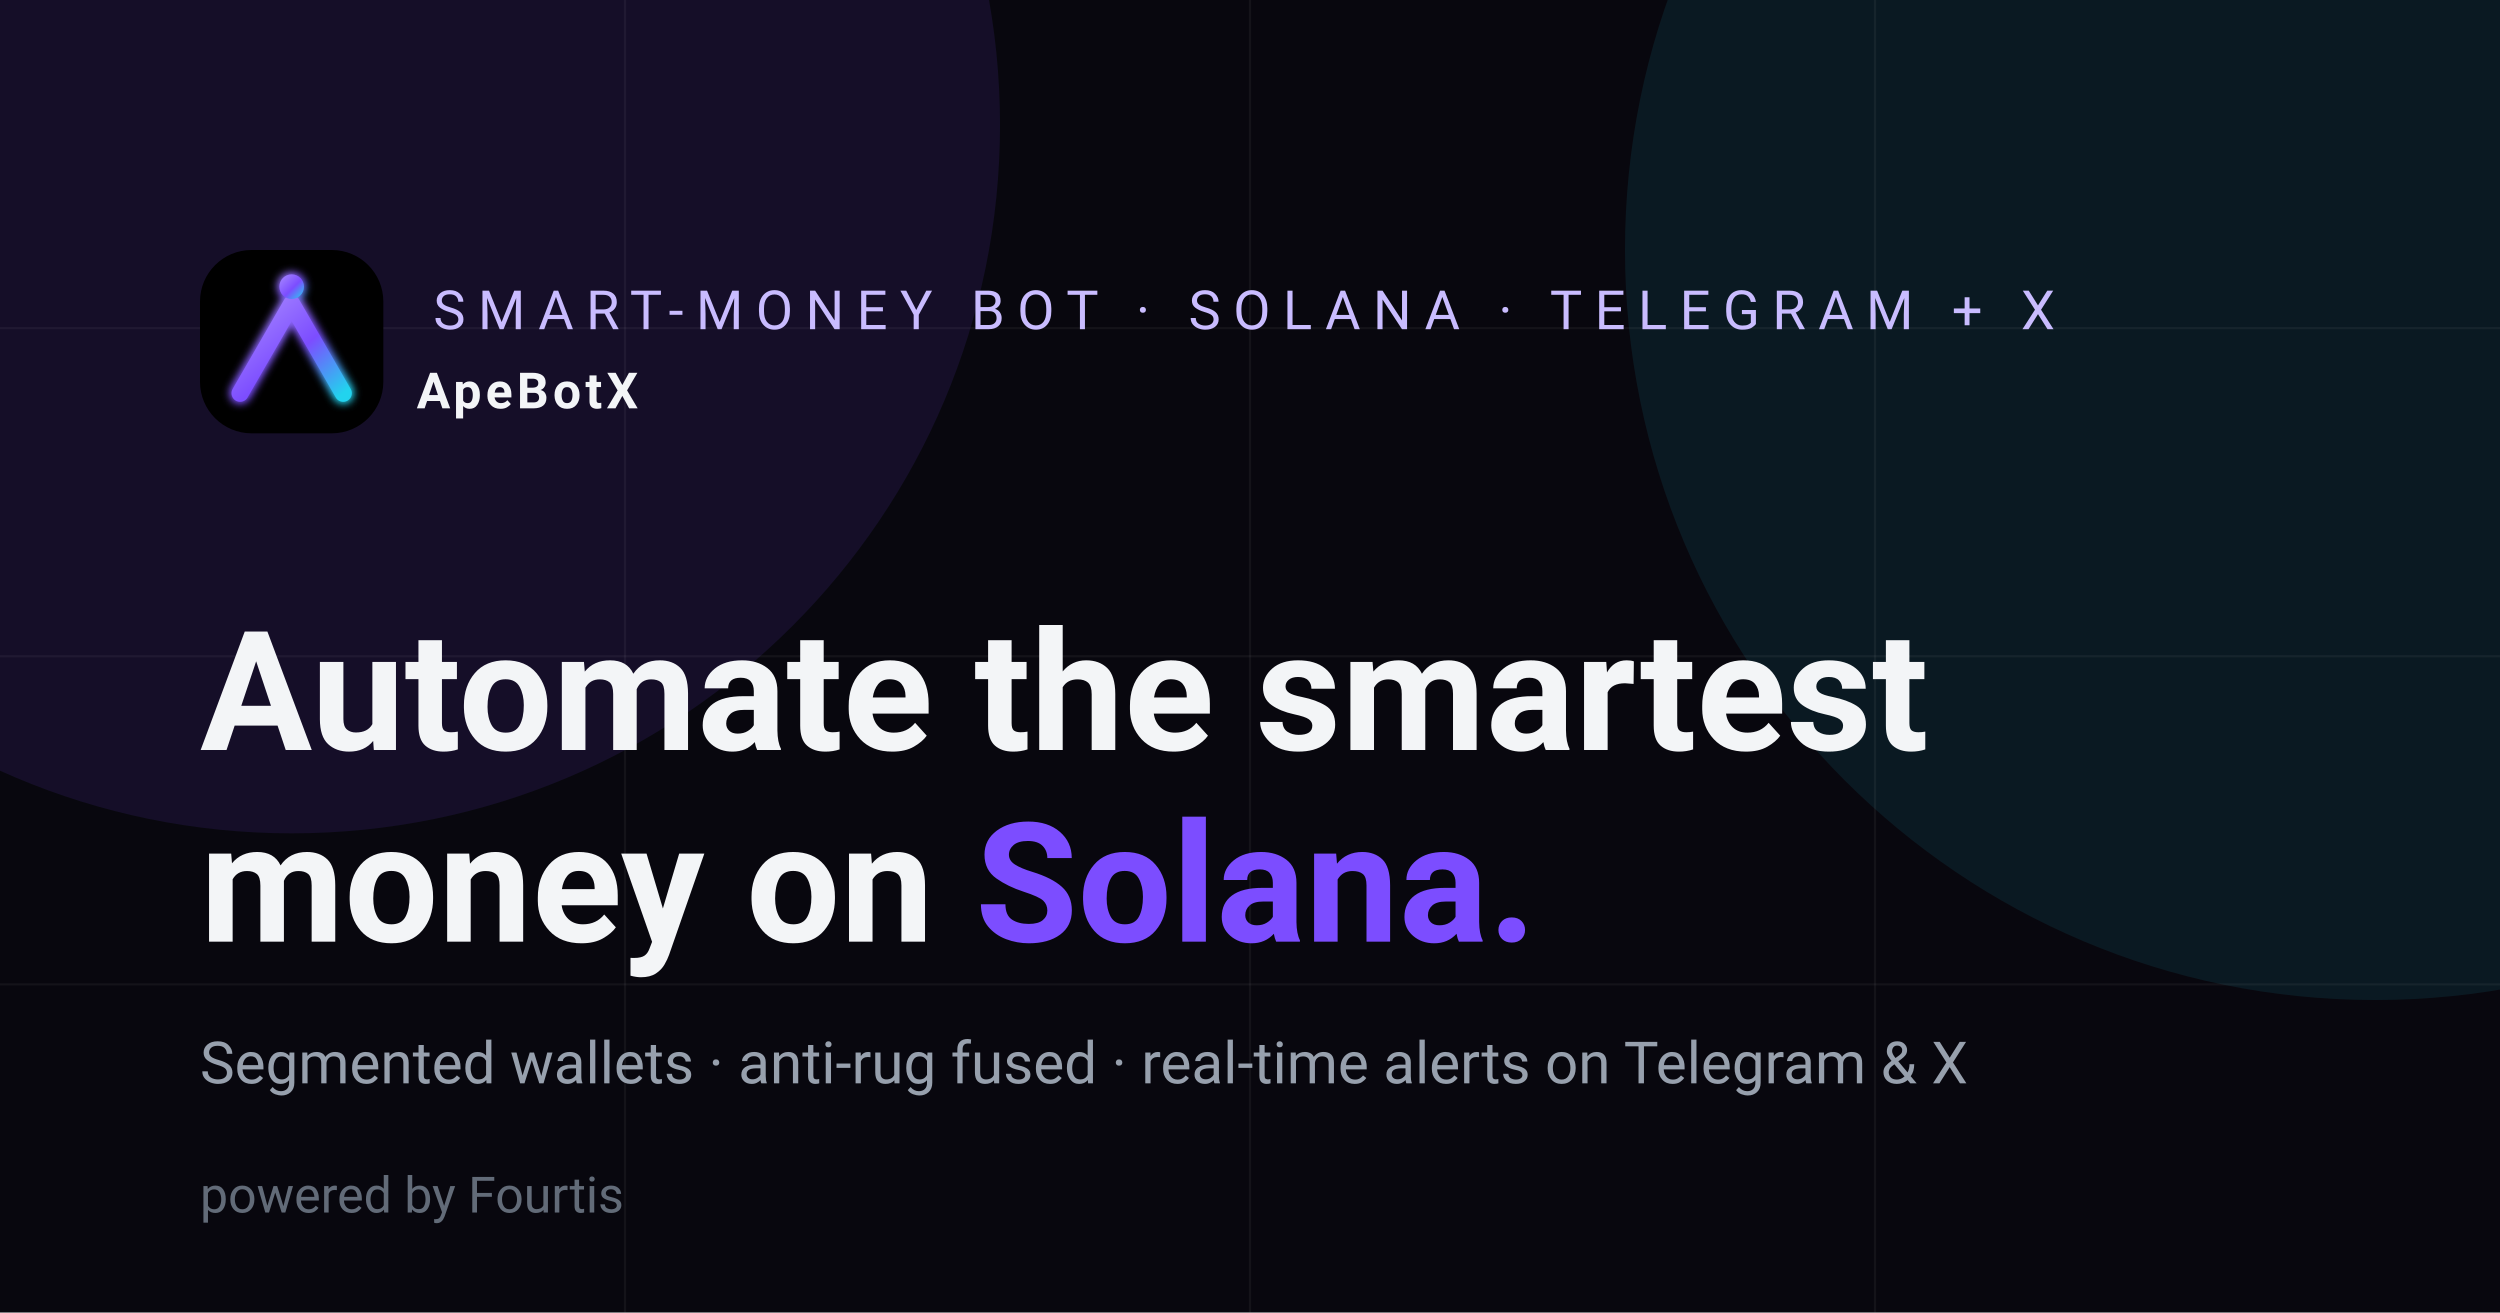
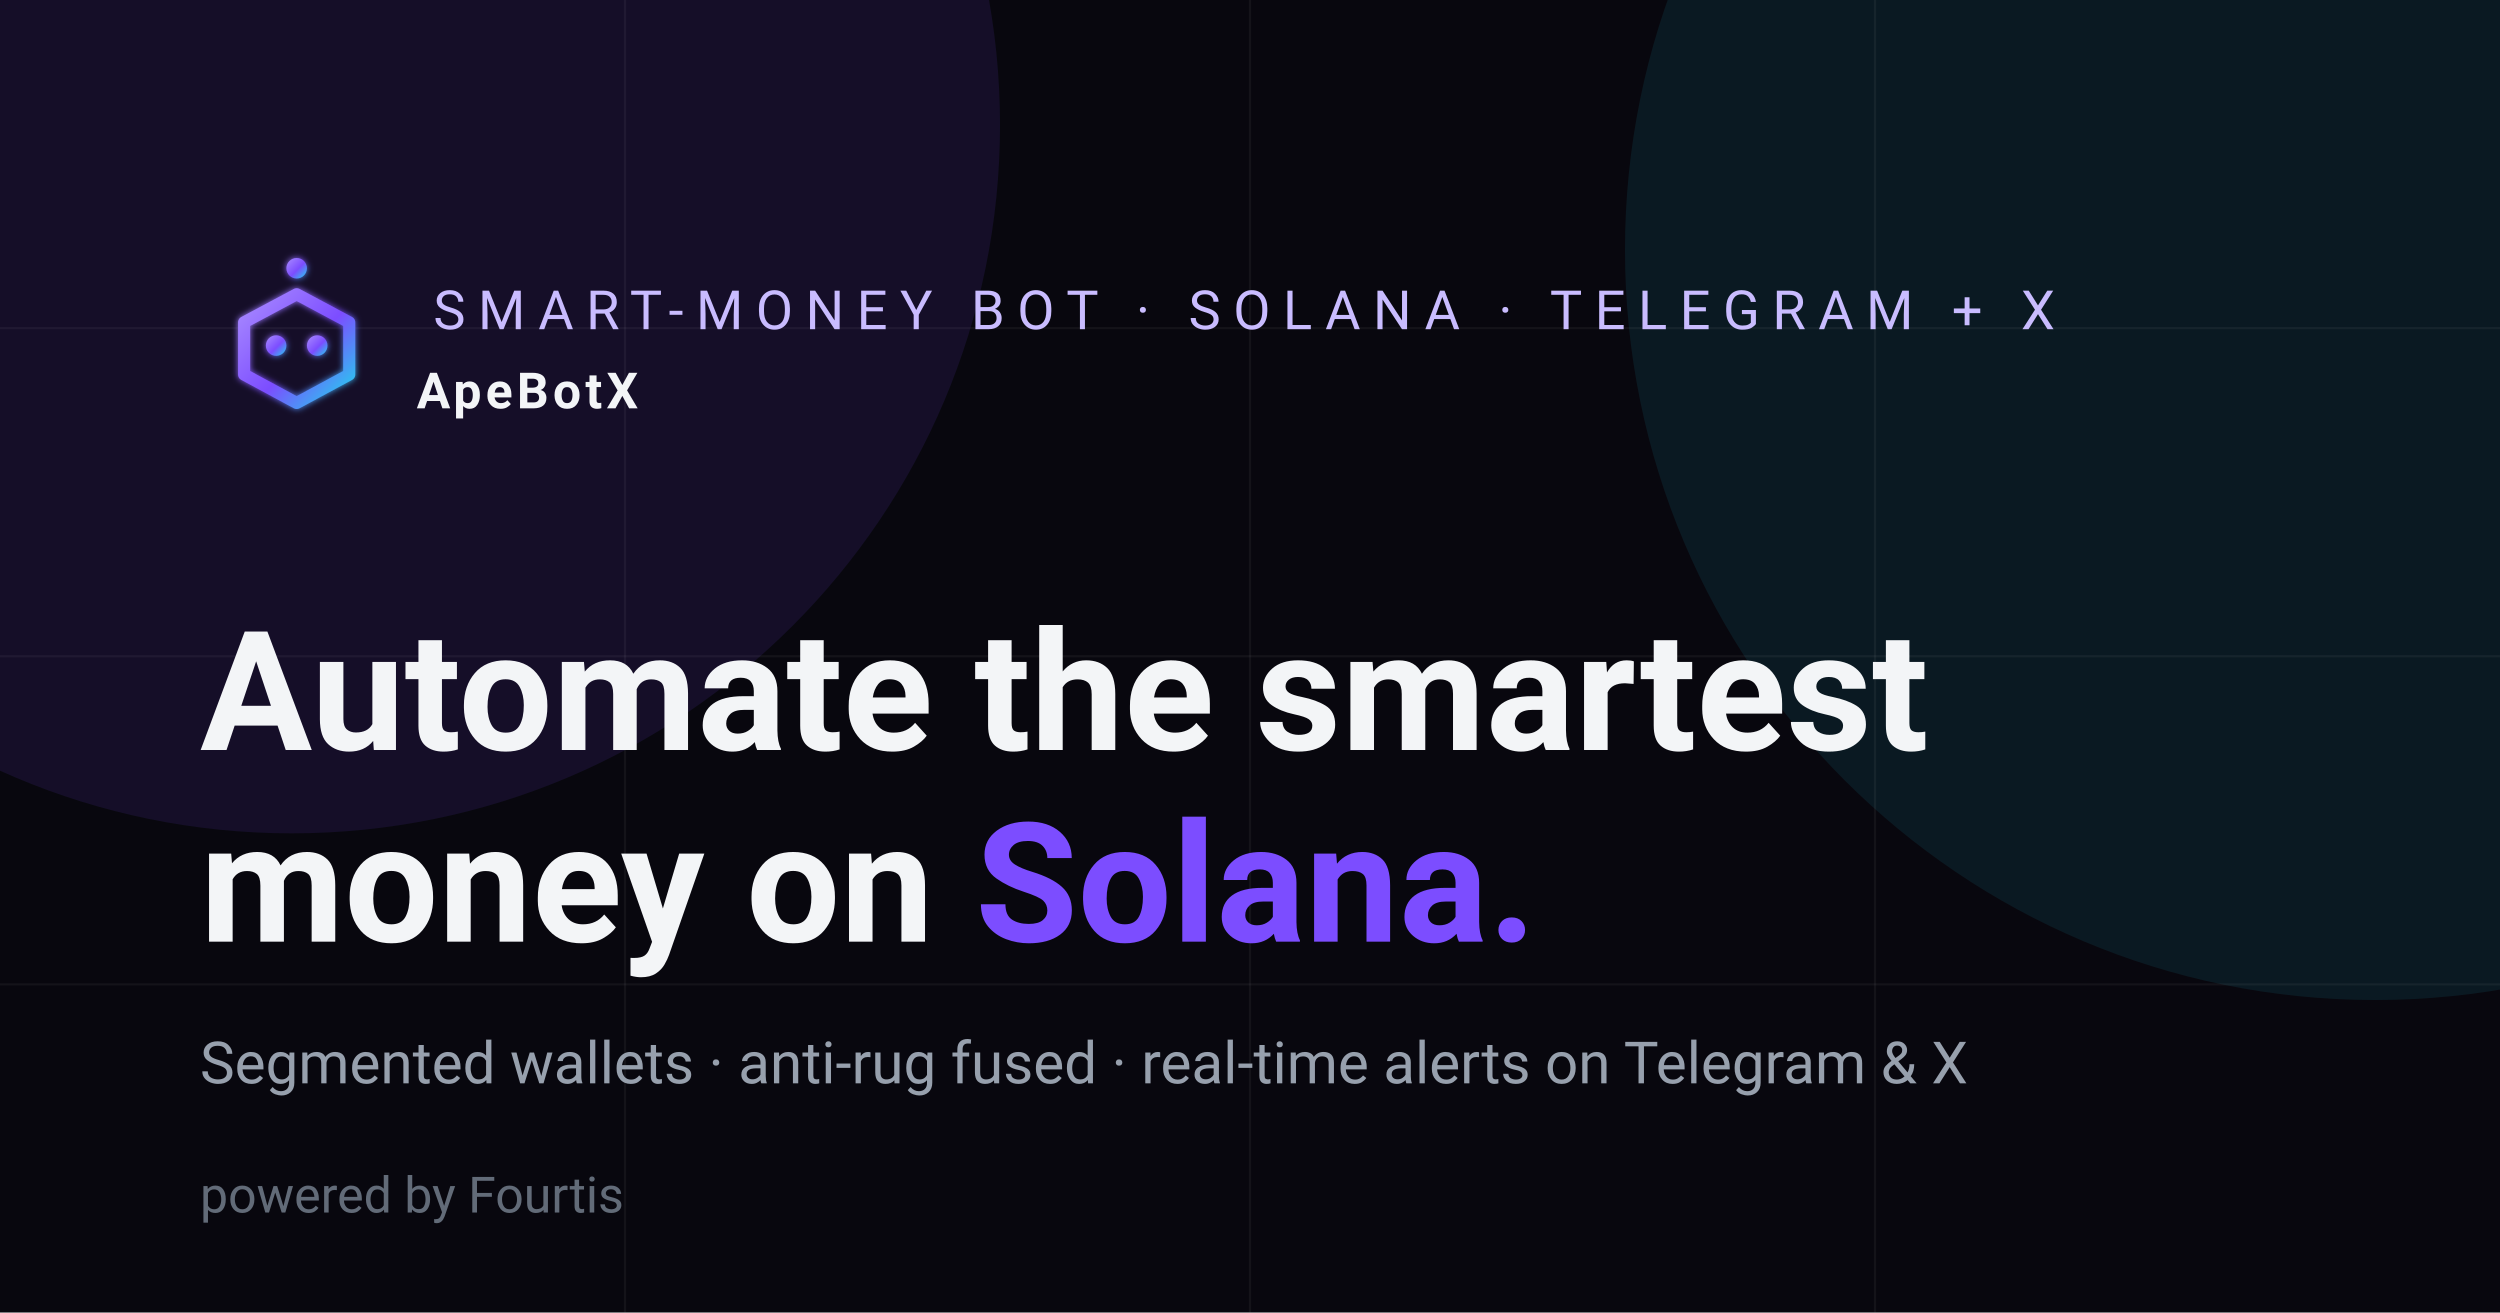
<svg xmlns="http://www.w3.org/2000/svg" width="1200" height="630" viewBox="0 0 1200 630" fill="none">
  <rect width="1200" height="630" fill="#08070e" />
  <circle cx="140" cy="60" r="340" fill="#7c4dff" opacity="0.11" />
  <circle cx="1140" cy="120" r="360" fill="#22d3ee" opacity="0.09" />
  <g stroke="#ffffff" stroke-opacity="0.05">
    <path d="M0 157.5 H1200 M0 315 H1200 M0 472.5 H1200" />
    <path d="M300 0 V630 M600 0 V630 M900 0 V630" />
  </g>
  <defs>
    <linearGradient id="b" x1="0" y1="0" x2="1" y2="1">
      <stop offset="0" stop-color="#a98bff" />
      <stop offset="0.55" stop-color="#7c4dff" />
      <stop offset="1" stop-color="#22d3ee" />
    </linearGradient>
    <filter id="g" x="-50%" y="-50%" width="200%" height="200%" color-interpolation-filters="sRGB">
-       <feGaussianBlur in="SourceGraphic" stdDeviation="0.85" result="bl" />
+       <feGaussianBlur in="SourceGraphic" stdDeviation="0.5" result="bl" />
      <feMerge>
-         <feMergeNode in="bl" />
        <feMergeNode in="bl" />
        <feMergeNode in="SourceGraphic" />
      </feMerge>
    </filter>
  </defs>
-   <g transform="translate(96,120) scale(2.75)">
-     <rect x="0" y="0" width="32" height="32" rx="9" fill="#000000" />
-     <g filter="url(#g)">
-       <path d="M7 25 L16 9.4 L25 25" stroke="url(#b)" stroke-width="3" stroke-linecap="round" stroke-linejoin="round" />
-       <path d="M11.4 18.4 H20.6" stroke="url(#b)" stroke-width="3" stroke-linecap="round" />
-       <circle cx="16" cy="6.4" r="2.15" fill="url(#b)" />
-     </g>
+   <g transform="translate(96,116) scale(2.9)" filter="url(#g)">
+     <circle cx="16" cy="4.4" r="1.7" fill="url(#b)" />
+     <line x1="16" y1="6" x2="16" y2="8.7" stroke="url(#b)" stroke-width="1.9" stroke-linecap="round" />
+     <path d="M16 8.7 L24.7 13.35 L24.7 22 L16 26.7 L7.3 22 L7.3 13.35 Z" fill="none" stroke="url(#b)" stroke-width="2" stroke-linejoin="round" />
+     <circle cx="12.6" cy="17.2" r="1.7" fill="url(#b)" />
+     <circle cx="19.4" cy="17.2" r="1.7" fill="url(#b)" />
+     <line x1="13" y1="21.6" x2="19" y2="21.6" stroke="url(#b)" stroke-width="1.7" stroke-linecap="round" />
  </g>
  <text x="208" y="158" font-family="'Segoe UI',Roboto,Helvetica,Arial,sans-serif" font-size="26" letter-spacing="6" fill="#c9bcff">SMART-MONEY BOT · SOLANA · TELEGRAM + X</text>
  <text x="200" y="196" font-family="'Segoe UI',Roboto,Helvetica,Arial,sans-serif" font-size="24" letter-spacing="2" fill="#f3f5f7" font-weight="600">ApeBotX</text>
  <text x="96" y="360" font-family="'Segoe UI',Roboto,Helvetica,Arial,sans-serif" font-size="80" font-weight="700" fill="#f3f5f7">Automate the smartest</text>
  <text x="96" y="452" font-family="'Segoe UI',Roboto,Helvetica,Arial,sans-serif" font-size="80" font-weight="700" fill="#f3f5f7">money on <tspan fill="#7c4dff">Solana.</tspan>
  </text>
  <text x="96" y="520" font-family="'Segoe UI',Roboto,Helvetica,Arial,sans-serif" font-size="28" fill="#97a0ad">Segmented wallets · anti-rug fused · real-time alerts on Telegram &amp; X</text>
  <text x="96" y="582" font-family="'Segoe UI',Roboto,Helvetica,Arial,sans-serif" font-size="24" fill="#626b78">powered by Fourtis</text>
</svg>
